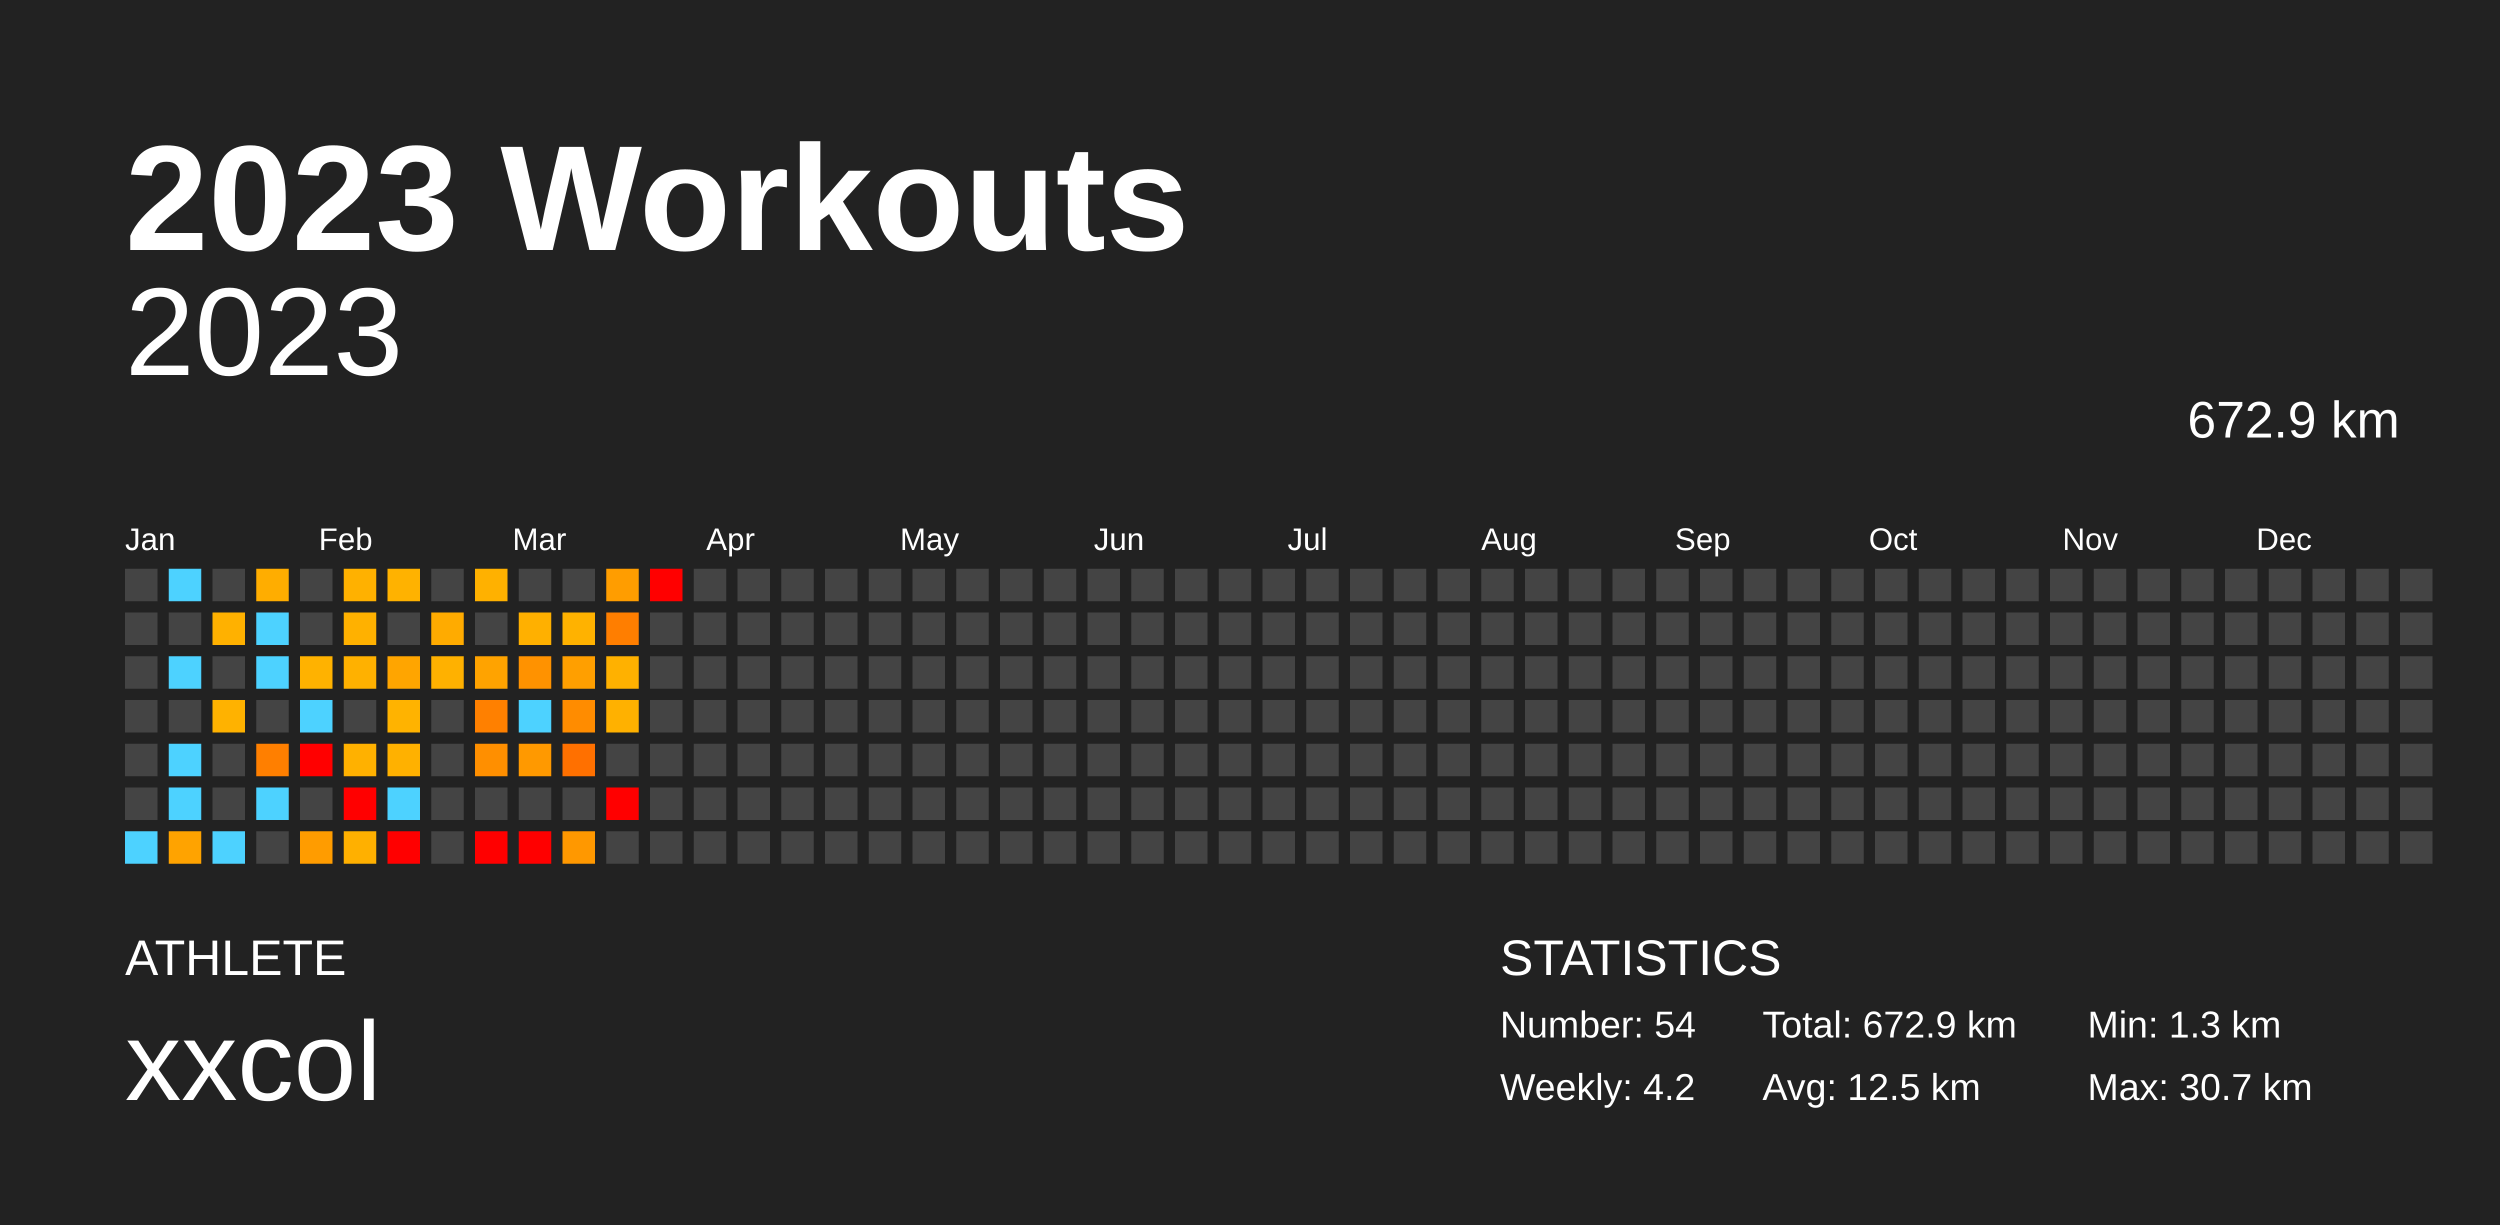
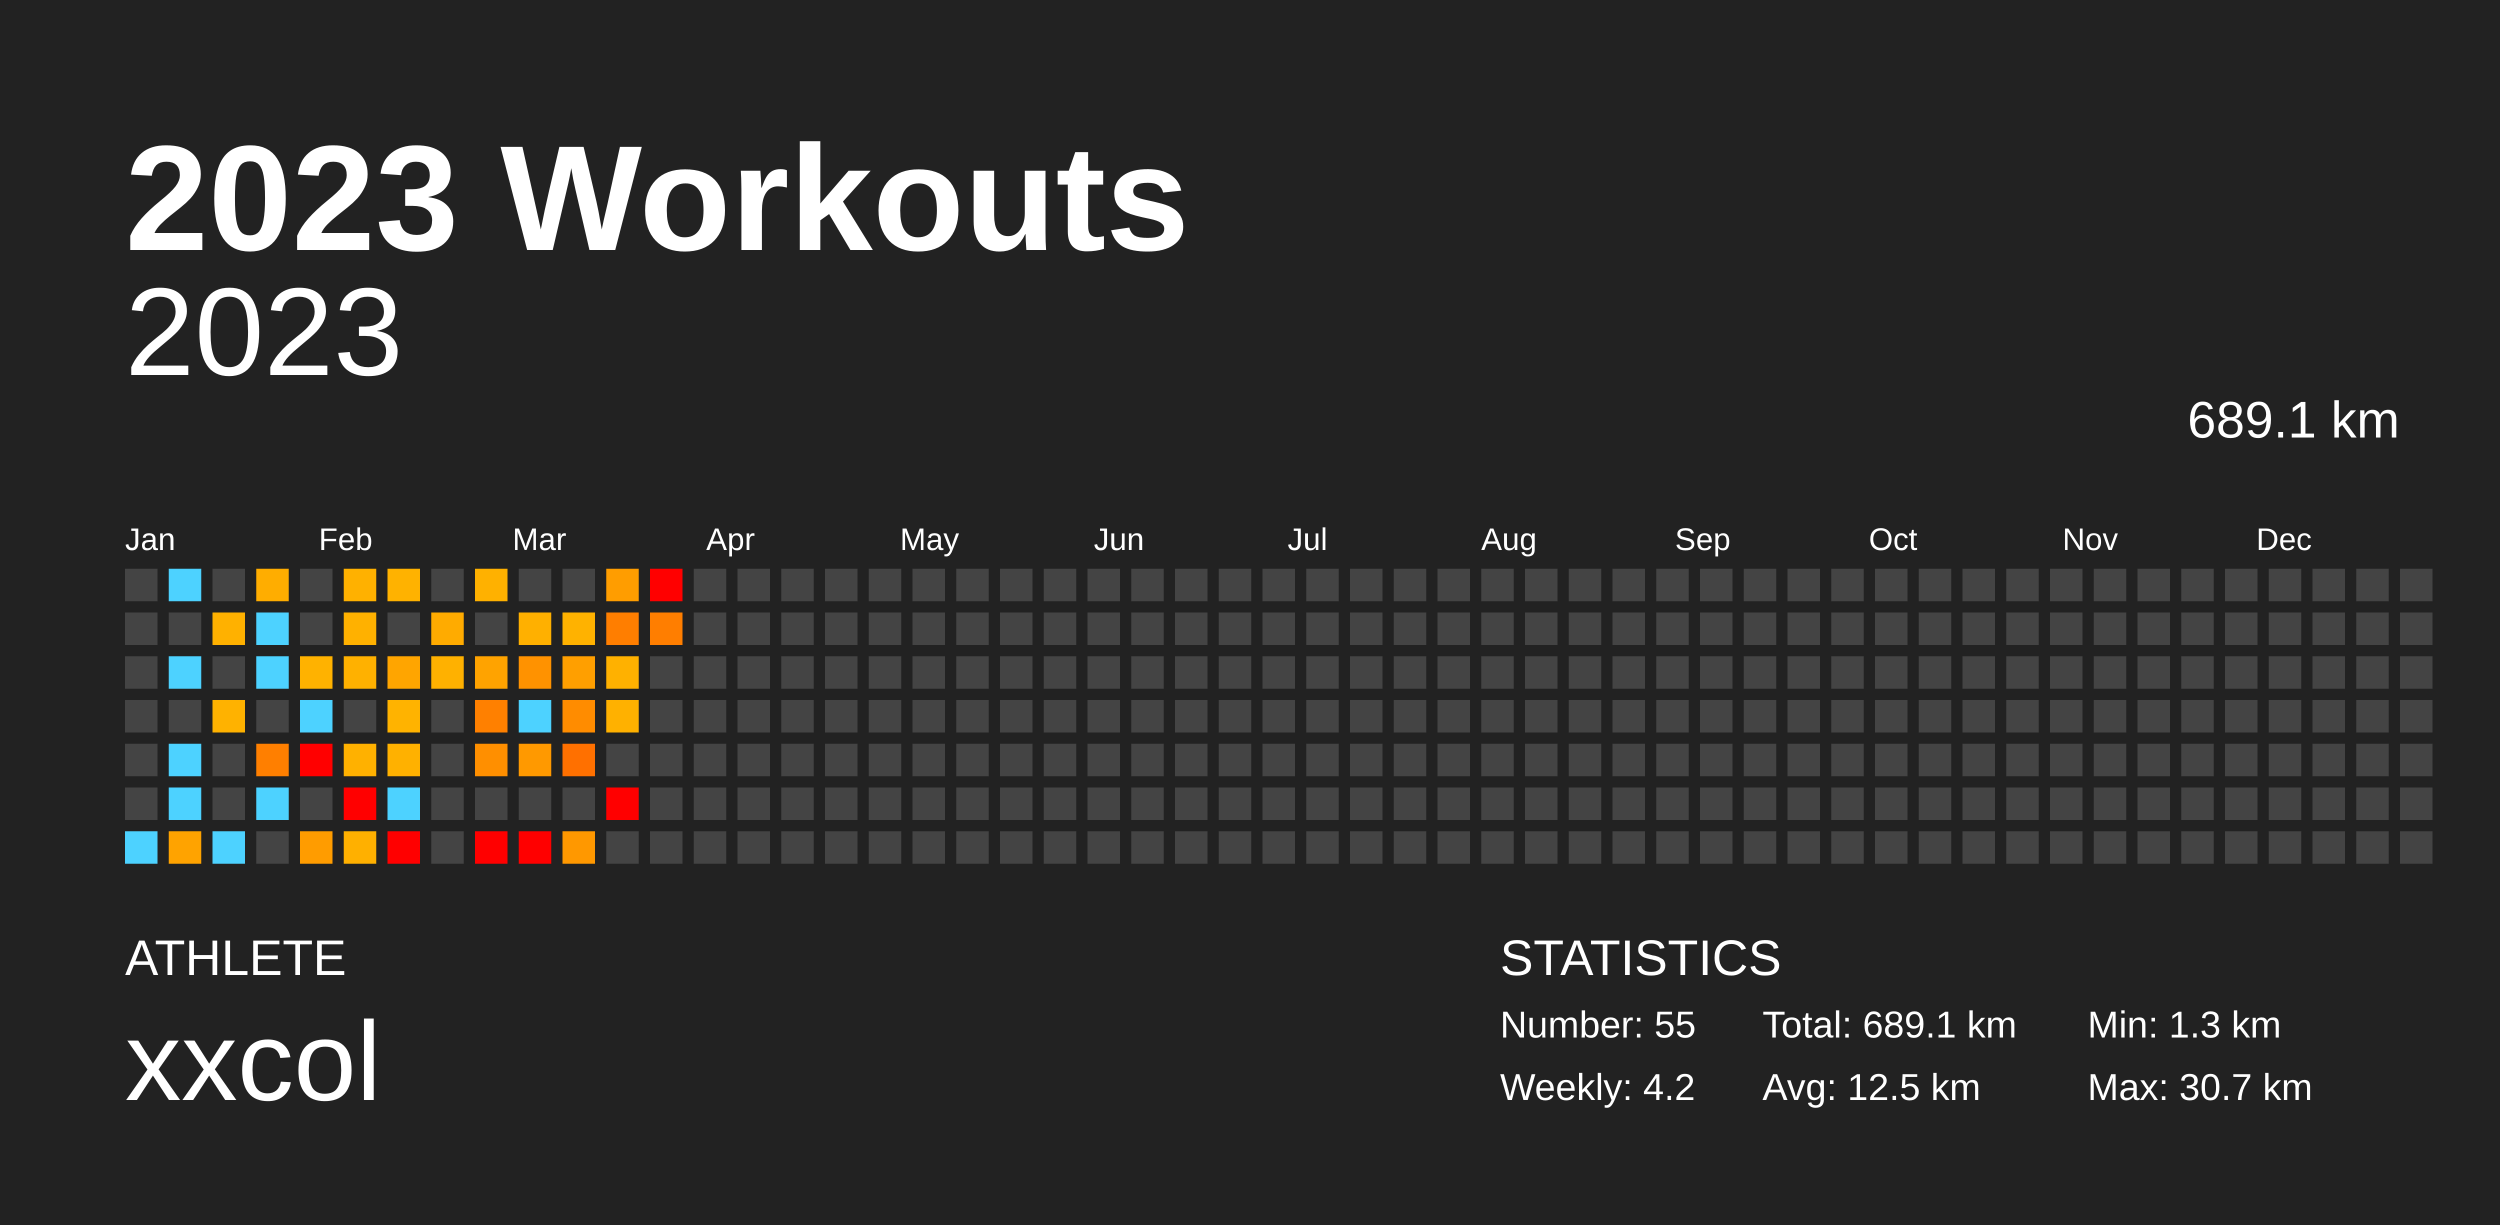
<svg xmlns="http://www.w3.org/2000/svg" baseProfile="full" height="98mm" version="1.1" viewBox="0,0,200,98" width="200mm">
  <defs />
  <rect fill="#222222" height="98" width="200" x="0" y="0" />
  <text fill="#FFFFFF" style="font-size:12px; font-family:Arial; font-weight:bold;" x="10" y="20">2023 Workouts</text>
  <text fill="#FFFFFF" style="font-size:4px; font-family:Arial" x="10" y="78">ATHLETE</text>
  <text fill="#FFFFFF" style="font-size:9px; font-family:Arial" x="10" y="88">xxcol</text>
  <text fill="#FFFFFF" style="font-size:4px; font-family:Arial" x="120" y="78">STATISTICS</text>
-   <text fill="#FFFFFF" style="font-size:3px; font-family:Arial" x="120" y="83">Number: 54</text>
+   <text fill="#FFFFFF" style="font-size:3px; font-family:Arial" x="120" y="83">Number: 55</text>
  <text fill="#FFFFFF" style="font-size:3px; font-family:Arial" x="120" y="88">Weekly: 4.2</text>
-   <text fill="#FFFFFF" style="font-size:3px; font-family:Arial" x="141" y="83">Total: 672.9 km</text>
+   <text fill="#FFFFFF" style="font-size:3px; font-family:Arial" x="141" y="83">Total: 689.1 km</text>
  <text fill="#FFFFFF" style="font-size:3px; font-family:Arial" x="141" y="88">Avg: 12.5 km</text>
  <text fill="#FFFFFF" style="font-size:3px; font-family:Arial" x="167" y="83">Min: 1.3 km</text>
  <text fill="#FFFFFF" style="font-size:3px; font-family:Arial" x="167" y="88">Max: 30.7 km</text>
  <text alignment-baseline="hanging" fill="#FFFFFF" style="font-size:10.0px; font-family:Arial;" x="10" y="30">2023</text>
-   <text alignment-baseline="hanging" fill="#FFFFFF" style="font-size:4.125px; font-family:Arial;" x="175" y="35">672.9 km</text>
+   <text alignment-baseline="hanging" fill="#FFFFFF" style="font-size:4.125px; font-family:Arial;" x="175" y="35">689.1 km</text>
  <text fill="#FFFFFF" style="font-size:2.5px; font-family:Arial" x="10.0" y="44">Jan</text>
  <text fill="#FFFFFF" style="font-size:2.5px; font-family:Arial" x="25.5" y="44">Feb</text>
  <text fill="#FFFFFF" style="font-size:2.5px; font-family:Arial" x="41.0" y="44">Mar</text>
  <text fill="#FFFFFF" style="font-size:2.5px; font-family:Arial" x="56.5" y="44">Apr</text>
  <text fill="#FFFFFF" style="font-size:2.5px; font-family:Arial" x="72.0" y="44">May</text>
  <text fill="#FFFFFF" style="font-size:2.5px; font-family:Arial" x="87.5" y="44">Jun</text>
  <text fill="#FFFFFF" style="font-size:2.5px; font-family:Arial" x="103.0" y="44">Jul</text>
  <text fill="#FFFFFF" style="font-size:2.5px; font-family:Arial" x="118.5" y="44">Aug</text>
  <text fill="#FFFFFF" style="font-size:2.5px; font-family:Arial" x="134.0" y="44">Sep</text>
  <text fill="#FFFFFF" style="font-size:2.5px; font-family:Arial" x="149.5" y="44">Oct</text>
  <text fill="#FFFFFF" style="font-size:2.5px; font-family:Arial" x="165.0" y="44">Nov</text>
  <text fill="#FFFFFF" style="font-size:2.5px; font-family:Arial" x="180.5" y="44">Dec</text>
  <rect fill="#444444" height="2.6" width="2.6" x="10.0" y="45.5" />
  <rect fill="#444444" height="2.6" width="2.6" x="10.0" y="49.0" />
  <rect fill="#444444" height="2.6" width="2.6" x="10.0" y="52.5" />
  <rect fill="#444444" height="2.6" width="2.6" x="10.0" y="56.0" />
  <rect fill="#444444" height="2.6" width="2.6" x="10.0" y="59.5" />
  <rect fill="#444444" height="2.6" width="2.6" x="10.0" y="63.0" />
  <rect fill="#4dd2ff" height="2.6" width="2.6" x="10.0" y="66.5" />
  <rect fill="#4dd2ff" height="2.6" width="2.6" x="13.5" y="45.5" />
  <rect fill="#444444" height="2.6" width="2.6" x="13.5" y="49.0" />
  <rect fill="#4dd2ff" height="2.6" width="2.6" x="13.5" y="52.5" />
  <rect fill="#444444" height="2.6" width="2.6" x="13.5" y="56.0" />
  <rect fill="#4dd2ff" height="2.6" width="2.6" x="13.5" y="59.5" />
  <rect fill="#4dd2ff" height="2.6" width="2.6" x="13.5" y="63.0" />
  <rect fill="#ffa300" height="2.6" width="2.6" x="13.5" y="66.5" />
  <rect fill="#444444" height="2.6" width="2.6" x="17.0" y="45.5" />
  <rect fill="#ffb100" height="2.6" width="2.6" x="17.0" y="49.0" />
  <rect fill="#444444" height="2.6" width="2.6" x="17.0" y="52.5" />
  <rect fill="#ffb200" height="2.6" width="2.6" x="17.0" y="56.0" />
  <rect fill="#444444" height="2.6" width="2.6" x="17.0" y="59.5" />
  <rect fill="#444444" height="2.6" width="2.6" x="17.0" y="63.0" />
  <rect fill="#4dd2ff" height="2.6" width="2.6" x="17.0" y="66.5" />
  <rect fill="#ffad00" height="2.6" width="2.6" x="20.5" y="45.5" />
  <rect fill="#4dd2ff" height="2.6" width="2.6" x="20.5" y="49.0" />
  <rect fill="#4dd2ff" height="2.6" width="2.6" x="20.5" y="52.5" />
  <rect fill="#444444" height="2.6" width="2.6" x="20.5" y="56.0" />
  <rect fill="#ff7f00" height="2.6" width="2.6" x="20.5" y="59.5" />
  <rect fill="#4dd2ff" height="2.6" width="2.6" x="20.5" y="63.0" />
  <rect fill="#444444" height="2.6" width="2.6" x="20.5" y="66.5" />
  <rect fill="#444444" height="2.6" width="2.6" x="24.0" y="45.5" />
  <rect fill="#444444" height="2.6" width="2.6" x="24.0" y="49.0" />
  <rect fill="#ffb200" height="2.6" width="2.6" x="24.0" y="52.5" />
  <rect fill="#4dd2ff" height="2.6" width="2.6" x="24.0" y="56.0" />
  <rect fill="red" height="2.6" width="2.6" x="24.0" y="59.5" />
  <rect fill="#444444" height="2.6" width="2.6" x="24.0" y="63.0" />
  <rect fill="#ff9c00" height="2.6" width="2.6" x="24.0" y="66.5" />
  <rect fill="#ffb100" height="2.6" width="2.6" x="27.5" y="45.5" />
  <rect fill="#ffb100" height="2.6" width="2.6" x="27.5" y="49.0" />
  <rect fill="#ffb100" height="2.6" width="2.6" x="27.5" y="52.5" />
  <rect fill="#444444" height="2.6" width="2.6" x="27.5" y="56.0" />
  <rect fill="#ffb100" height="2.6" width="2.6" x="27.5" y="59.5" />
  <rect fill="red" height="2.6" width="2.6" x="27.5" y="63.0" />
  <rect fill="#ffb000" height="2.6" width="2.6" x="27.5" y="66.5" />
  <rect fill="#ffb200" height="2.6" width="2.6" x="31.0" y="45.5" />
  <rect fill="#444444" height="2.6" width="2.6" x="31.0" y="49.0" />
  <rect fill="#ffa500" height="2.6" width="2.6" x="31.0" y="52.5" />
  <rect fill="#ffb300" height="2.6" width="2.6" x="31.0" y="56.0" />
  <rect fill="#ffb100" height="2.6" width="2.6" x="31.0" y="59.5" />
  <rect fill="#4dd2ff" height="2.6" width="2.6" x="31.0" y="63.0" />
  <rect fill="red" height="2.6" width="2.6" x="31.0" y="66.5" />
  <rect fill="#444444" height="2.6" width="2.6" x="34.5" y="45.5" />
  <rect fill="#ffab00" height="2.6" width="2.6" x="34.5" y="49.0" />
  <rect fill="#ffb100" height="2.6" width="2.6" x="34.5" y="52.5" />
  <rect fill="#444444" height="2.6" width="2.6" x="34.5" y="56.0" />
  <rect fill="#444444" height="2.6" width="2.6" x="34.5" y="59.5" />
  <rect fill="#444444" height="2.6" width="2.6" x="34.5" y="63.0" />
  <rect fill="#444444" height="2.6" width="2.6" x="34.5" y="66.5" />
  <rect fill="#ffb100" height="2.6" width="2.6" x="38.0" y="45.5" />
  <rect fill="#444444" height="2.6" width="2.6" x="38.0" y="49.0" />
  <rect fill="#ffa300" height="2.6" width="2.6" x="38.0" y="52.5" />
  <rect fill="#ff8000" height="2.6" width="2.6" x="38.0" y="56.0" />
  <rect fill="#ff8f00" height="2.6" width="2.6" x="38.0" y="59.5" />
  <rect fill="#444444" height="2.6" width="2.6" x="38.0" y="63.0" />
  <rect fill="red" height="2.6" width="2.6" x="38.0" y="66.5" />
  <rect fill="#444444" height="2.6" width="2.6" x="41.5" y="45.5" />
  <rect fill="#ffb000" height="2.6" width="2.6" x="41.5" y="49.0" />
  <rect fill="#ff9200" height="2.6" width="2.6" x="41.5" y="52.5" />
  <rect fill="#4dd2ff" height="2.6" width="2.6" x="41.5" y="56.0" />
  <rect fill="#ff9900" height="2.6" width="2.6" x="41.5" y="59.5" />
  <rect fill="#444444" height="2.6" width="2.6" x="41.5" y="63.0" />
  <rect fill="red" height="2.6" width="2.6" x="41.5" y="66.5" />
  <rect fill="#444444" height="2.6" width="2.6" x="45.0" y="45.5" />
  <rect fill="#ffb200" height="2.6" width="2.6" x="45.0" y="49.0" />
  <rect fill="#ff9f00" height="2.6" width="2.6" x="45.0" y="52.5" />
  <rect fill="#ff8c00" height="2.6" width="2.6" x="45.0" y="56.0" />
  <rect fill="#ff7000" height="2.6" width="2.6" x="45.0" y="59.5" />
  <rect fill="#444444" height="2.6" width="2.6" x="45.0" y="63.0" />
  <rect fill="#ff9800" height="2.6" width="2.6" x="45.0" y="66.5" />
  <rect fill="#ff9d00" height="2.6" width="2.6" x="48.5" y="45.5" />
  <rect fill="#ff7e00" height="2.6" width="2.6" x="48.5" y="49.0" />
  <rect fill="#ffb100" height="2.6" width="2.6" x="48.5" y="52.5" />
  <rect fill="#ffb100" height="2.6" width="2.6" x="48.5" y="56.0" />
  <rect fill="#444444" height="2.6" width="2.6" x="48.5" y="59.5" />
  <rect fill="red" height="2.6" width="2.6" x="48.5" y="63.0" />
  <rect fill="#444444" height="2.6" width="2.6" x="48.5" y="66.5" />
  <rect fill="red" height="2.6" width="2.6" x="52.0" y="45.5" />
-   <rect fill="#444444" height="2.6" width="2.6" x="52.0" y="49.0" />
+   <rect fill="#ff7e00" height="2.6" width="2.6" x="52.0" y="49.0" />
  <rect fill="#444444" height="2.6" width="2.6" x="52.0" y="52.5" />
  <rect fill="#444444" height="2.6" width="2.6" x="52.0" y="56.0" />
  <rect fill="#444444" height="2.6" width="2.6" x="52.0" y="59.5" />
  <rect fill="#444444" height="2.6" width="2.6" x="52.0" y="63.0" />
  <rect fill="#444444" height="2.6" width="2.6" x="52.0" y="66.5" />
  <rect fill="#444444" height="2.6" width="2.6" x="55.5" y="45.5" />
  <rect fill="#444444" height="2.6" width="2.6" x="55.5" y="49.0" />
  <rect fill="#444444" height="2.6" width="2.6" x="55.5" y="52.5" />
  <rect fill="#444444" height="2.6" width="2.6" x="55.5" y="56.0" />
  <rect fill="#444444" height="2.6" width="2.6" x="55.5" y="59.5" />
  <rect fill="#444444" height="2.6" width="2.6" x="55.5" y="63.0" />
  <rect fill="#444444" height="2.6" width="2.6" x="55.5" y="66.5" />
  <rect fill="#444444" height="2.6" width="2.6" x="59.0" y="45.5" />
  <rect fill="#444444" height="2.6" width="2.6" x="59.0" y="49.0" />
  <rect fill="#444444" height="2.6" width="2.6" x="59.0" y="52.5" />
  <rect fill="#444444" height="2.6" width="2.6" x="59.0" y="56.0" />
  <rect fill="#444444" height="2.6" width="2.6" x="59.0" y="59.5" />
  <rect fill="#444444" height="2.6" width="2.6" x="59.0" y="63.0" />
  <rect fill="#444444" height="2.6" width="2.6" x="59.0" y="66.5" />
  <rect fill="#444444" height="2.6" width="2.6" x="62.5" y="45.5" />
  <rect fill="#444444" height="2.6" width="2.6" x="62.5" y="49.0" />
  <rect fill="#444444" height="2.6" width="2.6" x="62.5" y="52.5" />
  <rect fill="#444444" height="2.6" width="2.6" x="62.5" y="56.0" />
  <rect fill="#444444" height="2.6" width="2.6" x="62.5" y="59.5" />
  <rect fill="#444444" height="2.6" width="2.6" x="62.5" y="63.0" />
  <rect fill="#444444" height="2.6" width="2.6" x="62.5" y="66.5" />
  <rect fill="#444444" height="2.6" width="2.6" x="66.0" y="45.5" />
  <rect fill="#444444" height="2.6" width="2.6" x="66.0" y="49.0" />
  <rect fill="#444444" height="2.6" width="2.6" x="66.0" y="52.5" />
  <rect fill="#444444" height="2.6" width="2.6" x="66.0" y="56.0" />
  <rect fill="#444444" height="2.6" width="2.6" x="66.0" y="59.5" />
  <rect fill="#444444" height="2.6" width="2.6" x="66.0" y="63.0" />
  <rect fill="#444444" height="2.6" width="2.6" x="66.0" y="66.5" />
  <rect fill="#444444" height="2.6" width="2.6" x="69.5" y="45.5" />
  <rect fill="#444444" height="2.6" width="2.6" x="69.5" y="49.0" />
  <rect fill="#444444" height="2.6" width="2.6" x="69.5" y="52.5" />
  <rect fill="#444444" height="2.6" width="2.6" x="69.5" y="56.0" />
  <rect fill="#444444" height="2.6" width="2.6" x="69.5" y="59.5" />
  <rect fill="#444444" height="2.6" width="2.6" x="69.5" y="63.0" />
  <rect fill="#444444" height="2.6" width="2.6" x="69.5" y="66.5" />
  <rect fill="#444444" height="2.6" width="2.6" x="73.0" y="45.5" />
  <rect fill="#444444" height="2.6" width="2.6" x="73.0" y="49.0" />
  <rect fill="#444444" height="2.6" width="2.6" x="73.0" y="52.5" />
  <rect fill="#444444" height="2.6" width="2.6" x="73.0" y="56.0" />
  <rect fill="#444444" height="2.6" width="2.6" x="73.0" y="59.5" />
  <rect fill="#444444" height="2.6" width="2.6" x="73.0" y="63.0" />
  <rect fill="#444444" height="2.6" width="2.6" x="73.0" y="66.5" />
  <rect fill="#444444" height="2.6" width="2.6" x="76.5" y="45.5" />
  <rect fill="#444444" height="2.6" width="2.6" x="76.5" y="49.0" />
  <rect fill="#444444" height="2.6" width="2.6" x="76.5" y="52.5" />
  <rect fill="#444444" height="2.6" width="2.6" x="76.5" y="56.0" />
  <rect fill="#444444" height="2.6" width="2.6" x="76.5" y="59.5" />
  <rect fill="#444444" height="2.6" width="2.6" x="76.5" y="63.0" />
  <rect fill="#444444" height="2.6" width="2.6" x="76.5" y="66.5" />
  <rect fill="#444444" height="2.6" width="2.6" x="80.0" y="45.5" />
  <rect fill="#444444" height="2.6" width="2.6" x="80.0" y="49.0" />
  <rect fill="#444444" height="2.6" width="2.6" x="80.0" y="52.5" />
  <rect fill="#444444" height="2.6" width="2.6" x="80.0" y="56.0" />
  <rect fill="#444444" height="2.6" width="2.6" x="80.0" y="59.5" />
  <rect fill="#444444" height="2.6" width="2.6" x="80.0" y="63.0" />
  <rect fill="#444444" height="2.6" width="2.6" x="80.0" y="66.5" />
  <rect fill="#444444" height="2.6" width="2.6" x="83.5" y="45.5" />
  <rect fill="#444444" height="2.6" width="2.6" x="83.5" y="49.0" />
  <rect fill="#444444" height="2.6" width="2.6" x="83.5" y="52.5" />
  <rect fill="#444444" height="2.6" width="2.6" x="83.5" y="56.0" />
  <rect fill="#444444" height="2.6" width="2.6" x="83.5" y="59.5" />
  <rect fill="#444444" height="2.6" width="2.6" x="83.5" y="63.0" />
  <rect fill="#444444" height="2.6" width="2.6" x="83.5" y="66.5" />
  <rect fill="#444444" height="2.6" width="2.6" x="87.0" y="45.5" />
  <rect fill="#444444" height="2.6" width="2.6" x="87.0" y="49.0" />
  <rect fill="#444444" height="2.6" width="2.6" x="87.0" y="52.5" />
  <rect fill="#444444" height="2.6" width="2.6" x="87.0" y="56.0" />
  <rect fill="#444444" height="2.6" width="2.6" x="87.0" y="59.5" />
  <rect fill="#444444" height="2.6" width="2.6" x="87.0" y="63.0" />
  <rect fill="#444444" height="2.6" width="2.6" x="87.0" y="66.5" />
  <rect fill="#444444" height="2.6" width="2.6" x="90.5" y="45.5" />
  <rect fill="#444444" height="2.6" width="2.6" x="90.5" y="49.0" />
  <rect fill="#444444" height="2.6" width="2.6" x="90.5" y="52.5" />
  <rect fill="#444444" height="2.6" width="2.6" x="90.5" y="56.0" />
  <rect fill="#444444" height="2.6" width="2.6" x="90.5" y="59.5" />
  <rect fill="#444444" height="2.6" width="2.6" x="90.5" y="63.0" />
  <rect fill="#444444" height="2.6" width="2.6" x="90.5" y="66.5" />
  <rect fill="#444444" height="2.6" width="2.6" x="94.0" y="45.5" />
  <rect fill="#444444" height="2.6" width="2.6" x="94.0" y="49.0" />
  <rect fill="#444444" height="2.6" width="2.6" x="94.0" y="52.5" />
  <rect fill="#444444" height="2.6" width="2.6" x="94.0" y="56.0" />
  <rect fill="#444444" height="2.6" width="2.6" x="94.0" y="59.5" />
  <rect fill="#444444" height="2.6" width="2.6" x="94.0" y="63.0" />
  <rect fill="#444444" height="2.6" width="2.6" x="94.0" y="66.5" />
  <rect fill="#444444" height="2.6" width="2.6" x="97.5" y="45.5" />
  <rect fill="#444444" height="2.6" width="2.6" x="97.5" y="49.0" />
  <rect fill="#444444" height="2.6" width="2.6" x="97.5" y="52.5" />
  <rect fill="#444444" height="2.6" width="2.6" x="97.5" y="56.0" />
  <rect fill="#444444" height="2.6" width="2.6" x="97.5" y="59.5" />
  <rect fill="#444444" height="2.6" width="2.6" x="97.5" y="63.0" />
  <rect fill="#444444" height="2.6" width="2.6" x="97.5" y="66.5" />
  <rect fill="#444444" height="2.6" width="2.6" x="101.0" y="45.5" />
  <rect fill="#444444" height="2.6" width="2.6" x="101.0" y="49.0" />
  <rect fill="#444444" height="2.6" width="2.6" x="101.0" y="52.5" />
  <rect fill="#444444" height="2.6" width="2.6" x="101.0" y="56.0" />
  <rect fill="#444444" height="2.6" width="2.6" x="101.0" y="59.5" />
  <rect fill="#444444" height="2.6" width="2.6" x="101.0" y="63.0" />
  <rect fill="#444444" height="2.6" width="2.6" x="101.0" y="66.5" />
  <rect fill="#444444" height="2.6" width="2.6" x="104.5" y="45.5" />
  <rect fill="#444444" height="2.6" width="2.6" x="104.5" y="49.0" />
  <rect fill="#444444" height="2.6" width="2.6" x="104.5" y="52.5" />
  <rect fill="#444444" height="2.6" width="2.6" x="104.5" y="56.0" />
  <rect fill="#444444" height="2.6" width="2.6" x="104.5" y="59.5" />
  <rect fill="#444444" height="2.6" width="2.6" x="104.5" y="63.0" />
  <rect fill="#444444" height="2.6" width="2.6" x="104.5" y="66.5" />
  <rect fill="#444444" height="2.6" width="2.6" x="108.0" y="45.5" />
  <rect fill="#444444" height="2.6" width="2.6" x="108.0" y="49.0" />
  <rect fill="#444444" height="2.6" width="2.6" x="108.0" y="52.5" />
  <rect fill="#444444" height="2.6" width="2.6" x="108.0" y="56.0" />
  <rect fill="#444444" height="2.6" width="2.6" x="108.0" y="59.5" />
  <rect fill="#444444" height="2.6" width="2.6" x="108.0" y="63.0" />
  <rect fill="#444444" height="2.6" width="2.6" x="108.0" y="66.5" />
  <rect fill="#444444" height="2.6" width="2.6" x="111.5" y="45.5" />
  <rect fill="#444444" height="2.6" width="2.6" x="111.5" y="49.0" />
  <rect fill="#444444" height="2.6" width="2.6" x="111.5" y="52.5" />
  <rect fill="#444444" height="2.6" width="2.6" x="111.5" y="56.0" />
  <rect fill="#444444" height="2.6" width="2.6" x="111.5" y="59.5" />
  <rect fill="#444444" height="2.6" width="2.6" x="111.5" y="63.0" />
  <rect fill="#444444" height="2.6" width="2.6" x="111.5" y="66.5" />
  <rect fill="#444444" height="2.6" width="2.6" x="115.0" y="45.5" />
  <rect fill="#444444" height="2.6" width="2.6" x="115.0" y="49.0" />
  <rect fill="#444444" height="2.6" width="2.6" x="115.0" y="52.5" />
  <rect fill="#444444" height="2.6" width="2.6" x="115.0" y="56.0" />
  <rect fill="#444444" height="2.6" width="2.6" x="115.0" y="59.5" />
  <rect fill="#444444" height="2.6" width="2.6" x="115.0" y="63.0" />
  <rect fill="#444444" height="2.6" width="2.6" x="115.0" y="66.5" />
  <rect fill="#444444" height="2.6" width="2.6" x="118.5" y="45.5" />
  <rect fill="#444444" height="2.6" width="2.6" x="118.5" y="49.0" />
  <rect fill="#444444" height="2.6" width="2.6" x="118.5" y="52.5" />
  <rect fill="#444444" height="2.6" width="2.6" x="118.5" y="56.0" />
  <rect fill="#444444" height="2.6" width="2.6" x="118.5" y="59.5" />
  <rect fill="#444444" height="2.6" width="2.6" x="118.5" y="63.0" />
  <rect fill="#444444" height="2.6" width="2.6" x="118.5" y="66.5" />
  <rect fill="#444444" height="2.6" width="2.6" x="122.0" y="45.5" />
  <rect fill="#444444" height="2.6" width="2.6" x="122.0" y="49.0" />
  <rect fill="#444444" height="2.6" width="2.6" x="122.0" y="52.5" />
  <rect fill="#444444" height="2.6" width="2.6" x="122.0" y="56.0" />
  <rect fill="#444444" height="2.6" width="2.6" x="122.0" y="59.5" />
  <rect fill="#444444" height="2.6" width="2.6" x="122.0" y="63.0" />
  <rect fill="#444444" height="2.6" width="2.6" x="122.0" y="66.5" />
  <rect fill="#444444" height="2.6" width="2.6" x="125.5" y="45.5" />
  <rect fill="#444444" height="2.6" width="2.6" x="125.5" y="49.0" />
  <rect fill="#444444" height="2.6" width="2.6" x="125.5" y="52.5" />
  <rect fill="#444444" height="2.6" width="2.6" x="125.5" y="56.0" />
  <rect fill="#444444" height="2.6" width="2.6" x="125.5" y="59.5" />
  <rect fill="#444444" height="2.6" width="2.6" x="125.5" y="63.0" />
  <rect fill="#444444" height="2.6" width="2.6" x="125.5" y="66.5" />
  <rect fill="#444444" height="2.6" width="2.6" x="129.0" y="45.5" />
  <rect fill="#444444" height="2.6" width="2.6" x="129.0" y="49.0" />
  <rect fill="#444444" height="2.6" width="2.6" x="129.0" y="52.5" />
  <rect fill="#444444" height="2.6" width="2.6" x="129.0" y="56.0" />
  <rect fill="#444444" height="2.6" width="2.6" x="129.0" y="59.5" />
  <rect fill="#444444" height="2.6" width="2.6" x="129.0" y="63.0" />
  <rect fill="#444444" height="2.6" width="2.6" x="129.0" y="66.5" />
  <rect fill="#444444" height="2.6" width="2.6" x="132.5" y="45.5" />
  <rect fill="#444444" height="2.6" width="2.6" x="132.5" y="49.0" />
  <rect fill="#444444" height="2.6" width="2.6" x="132.5" y="52.5" />
  <rect fill="#444444" height="2.6" width="2.6" x="132.5" y="56.0" />
  <rect fill="#444444" height="2.6" width="2.6" x="132.5" y="59.5" />
  <rect fill="#444444" height="2.6" width="2.6" x="132.5" y="63.0" />
  <rect fill="#444444" height="2.6" width="2.6" x="132.5" y="66.5" />
  <rect fill="#444444" height="2.6" width="2.6" x="136.0" y="45.5" />
  <rect fill="#444444" height="2.6" width="2.6" x="136.0" y="49.0" />
  <rect fill="#444444" height="2.6" width="2.6" x="136.0" y="52.5" />
  <rect fill="#444444" height="2.6" width="2.6" x="136.0" y="56.0" />
  <rect fill="#444444" height="2.6" width="2.6" x="136.0" y="59.5" />
  <rect fill="#444444" height="2.6" width="2.6" x="136.0" y="63.0" />
  <rect fill="#444444" height="2.6" width="2.6" x="136.0" y="66.5" />
  <rect fill="#444444" height="2.6" width="2.6" x="139.5" y="45.5" />
  <rect fill="#444444" height="2.6" width="2.6" x="139.5" y="49.0" />
  <rect fill="#444444" height="2.6" width="2.6" x="139.5" y="52.5" />
  <rect fill="#444444" height="2.6" width="2.6" x="139.5" y="56.0" />
  <rect fill="#444444" height="2.6" width="2.6" x="139.5" y="59.5" />
  <rect fill="#444444" height="2.6" width="2.6" x="139.5" y="63.0" />
  <rect fill="#444444" height="2.6" width="2.6" x="139.5" y="66.5" />
  <rect fill="#444444" height="2.6" width="2.6" x="143.0" y="45.5" />
  <rect fill="#444444" height="2.6" width="2.6" x="143.0" y="49.0" />
  <rect fill="#444444" height="2.6" width="2.6" x="143.0" y="52.5" />
  <rect fill="#444444" height="2.6" width="2.6" x="143.0" y="56.0" />
  <rect fill="#444444" height="2.6" width="2.6" x="143.0" y="59.5" />
  <rect fill="#444444" height="2.6" width="2.6" x="143.0" y="63.0" />
  <rect fill="#444444" height="2.6" width="2.6" x="143.0" y="66.5" />
  <rect fill="#444444" height="2.6" width="2.6" x="146.5" y="45.5" />
  <rect fill="#444444" height="2.6" width="2.6" x="146.5" y="49.0" />
  <rect fill="#444444" height="2.6" width="2.6" x="146.5" y="52.5" />
  <rect fill="#444444" height="2.6" width="2.6" x="146.5" y="56.0" />
  <rect fill="#444444" height="2.6" width="2.6" x="146.5" y="59.5" />
  <rect fill="#444444" height="2.6" width="2.6" x="146.5" y="63.0" />
  <rect fill="#444444" height="2.6" width="2.6" x="146.5" y="66.5" />
  <rect fill="#444444" height="2.6" width="2.6" x="150.0" y="45.5" />
  <rect fill="#444444" height="2.6" width="2.6" x="150.0" y="49.0" />
  <rect fill="#444444" height="2.6" width="2.6" x="150.0" y="52.5" />
  <rect fill="#444444" height="2.6" width="2.6" x="150.0" y="56.0" />
  <rect fill="#444444" height="2.6" width="2.6" x="150.0" y="59.5" />
  <rect fill="#444444" height="2.6" width="2.6" x="150.0" y="63.0" />
  <rect fill="#444444" height="2.6" width="2.6" x="150.0" y="66.5" />
  <rect fill="#444444" height="2.6" width="2.6" x="153.5" y="45.5" />
  <rect fill="#444444" height="2.6" width="2.6" x="153.5" y="49.0" />
  <rect fill="#444444" height="2.6" width="2.6" x="153.5" y="52.5" />
  <rect fill="#444444" height="2.6" width="2.6" x="153.5" y="56.0" />
  <rect fill="#444444" height="2.6" width="2.6" x="153.5" y="59.5" />
  <rect fill="#444444" height="2.6" width="2.6" x="153.5" y="63.0" />
  <rect fill="#444444" height="2.6" width="2.6" x="153.5" y="66.5" />
  <rect fill="#444444" height="2.6" width="2.6" x="157.0" y="45.5" />
  <rect fill="#444444" height="2.6" width="2.6" x="157.0" y="49.0" />
  <rect fill="#444444" height="2.6" width="2.6" x="157.0" y="52.5" />
  <rect fill="#444444" height="2.6" width="2.6" x="157.0" y="56.0" />
  <rect fill="#444444" height="2.6" width="2.6" x="157.0" y="59.5" />
  <rect fill="#444444" height="2.6" width="2.6" x="157.0" y="63.0" />
  <rect fill="#444444" height="2.6" width="2.6" x="157.0" y="66.5" />
  <rect fill="#444444" height="2.6" width="2.6" x="160.5" y="45.5" />
  <rect fill="#444444" height="2.6" width="2.6" x="160.5" y="49.0" />
  <rect fill="#444444" height="2.6" width="2.6" x="160.5" y="52.5" />
  <rect fill="#444444" height="2.6" width="2.6" x="160.5" y="56.0" />
  <rect fill="#444444" height="2.6" width="2.6" x="160.5" y="59.5" />
  <rect fill="#444444" height="2.6" width="2.6" x="160.5" y="63.0" />
  <rect fill="#444444" height="2.6" width="2.6" x="160.5" y="66.5" />
  <rect fill="#444444" height="2.6" width="2.6" x="164.0" y="45.5" />
  <rect fill="#444444" height="2.6" width="2.6" x="164.0" y="49.0" />
  <rect fill="#444444" height="2.6" width="2.6" x="164.0" y="52.5" />
  <rect fill="#444444" height="2.6" width="2.6" x="164.0" y="56.0" />
  <rect fill="#444444" height="2.6" width="2.6" x="164.0" y="59.5" />
  <rect fill="#444444" height="2.6" width="2.6" x="164.0" y="63.0" />
  <rect fill="#444444" height="2.6" width="2.6" x="164.0" y="66.5" />
  <rect fill="#444444" height="2.6" width="2.6" x="167.5" y="45.5" />
  <rect fill="#444444" height="2.6" width="2.6" x="167.5" y="49.0" />
  <rect fill="#444444" height="2.6" width="2.6" x="167.5" y="52.5" />
  <rect fill="#444444" height="2.6" width="2.6" x="167.5" y="56.0" />
  <rect fill="#444444" height="2.6" width="2.6" x="167.5" y="59.5" />
  <rect fill="#444444" height="2.6" width="2.6" x="167.5" y="63.0" />
  <rect fill="#444444" height="2.6" width="2.6" x="167.5" y="66.5" />
  <rect fill="#444444" height="2.6" width="2.6" x="171.0" y="45.5" />
  <rect fill="#444444" height="2.6" width="2.6" x="171.0" y="49.0" />
  <rect fill="#444444" height="2.6" width="2.6" x="171.0" y="52.5" />
  <rect fill="#444444" height="2.6" width="2.6" x="171.0" y="56.0" />
  <rect fill="#444444" height="2.6" width="2.6" x="171.0" y="59.5" />
  <rect fill="#444444" height="2.6" width="2.6" x="171.0" y="63.0" />
  <rect fill="#444444" height="2.6" width="2.6" x="171.0" y="66.5" />
  <rect fill="#444444" height="2.6" width="2.6" x="174.5" y="45.5" />
  <rect fill="#444444" height="2.6" width="2.6" x="174.5" y="49.0" />
  <rect fill="#444444" height="2.6" width="2.6" x="174.5" y="52.5" />
  <rect fill="#444444" height="2.6" width="2.6" x="174.5" y="56.0" />
  <rect fill="#444444" height="2.6" width="2.6" x="174.5" y="59.5" />
  <rect fill="#444444" height="2.6" width="2.6" x="174.5" y="63.0" />
  <rect fill="#444444" height="2.6" width="2.6" x="174.5" y="66.5" />
  <rect fill="#444444" height="2.6" width="2.6" x="178.0" y="45.5" />
  <rect fill="#444444" height="2.6" width="2.6" x="178.0" y="49.0" />
  <rect fill="#444444" height="2.6" width="2.6" x="178.0" y="52.5" />
  <rect fill="#444444" height="2.6" width="2.6" x="178.0" y="56.0" />
  <rect fill="#444444" height="2.6" width="2.6" x="178.0" y="59.5" />
  <rect fill="#444444" height="2.6" width="2.6" x="178.0" y="63.0" />
  <rect fill="#444444" height="2.6" width="2.6" x="178.0" y="66.5" />
  <rect fill="#444444" height="2.6" width="2.6" x="181.5" y="45.5" />
  <rect fill="#444444" height="2.6" width="2.6" x="181.5" y="49.0" />
  <rect fill="#444444" height="2.6" width="2.6" x="181.5" y="52.5" />
  <rect fill="#444444" height="2.6" width="2.6" x="181.5" y="56.0" />
  <rect fill="#444444" height="2.6" width="2.6" x="181.5" y="59.5" />
  <rect fill="#444444" height="2.6" width="2.6" x="181.5" y="63.0" />
  <rect fill="#444444" height="2.6" width="2.6" x="181.5" y="66.5" />
  <rect fill="#444444" height="2.6" width="2.6" x="185.0" y="45.5" />
  <rect fill="#444444" height="2.6" width="2.6" x="185.0" y="49.0" />
  <rect fill="#444444" height="2.6" width="2.6" x="185.0" y="52.5" />
  <rect fill="#444444" height="2.6" width="2.6" x="185.0" y="56.0" />
  <rect fill="#444444" height="2.6" width="2.6" x="185.0" y="59.5" />
  <rect fill="#444444" height="2.6" width="2.6" x="185.0" y="63.0" />
  <rect fill="#444444" height="2.6" width="2.6" x="185.0" y="66.5" />
  <rect fill="#444444" height="2.6" width="2.6" x="188.5" y="45.5" />
  <rect fill="#444444" height="2.6" width="2.6" x="188.5" y="49.0" />
  <rect fill="#444444" height="2.6" width="2.6" x="188.5" y="52.5" />
  <rect fill="#444444" height="2.6" width="2.6" x="188.5" y="56.0" />
  <rect fill="#444444" height="2.6" width="2.6" x="188.5" y="59.5" />
  <rect fill="#444444" height="2.6" width="2.6" x="188.5" y="63.0" />
  <rect fill="#444444" height="2.6" width="2.6" x="188.5" y="66.5" />
  <rect fill="#444444" height="2.6" width="2.6" x="192.0" y="45.5" />
  <rect fill="#444444" height="2.6" width="2.6" x="192.0" y="49.0" />
  <rect fill="#444444" height="2.6" width="2.6" x="192.0" y="52.5" />
  <rect fill="#444444" height="2.6" width="2.6" x="192.0" y="56.0" />
  <rect fill="#444444" height="2.6" width="2.6" x="192.0" y="59.5" />
  <rect fill="#444444" height="2.6" width="2.6" x="192.0" y="63.0" />
  <rect fill="#444444" height="2.6" width="2.6" x="192.0" y="66.5" />
</svg>
